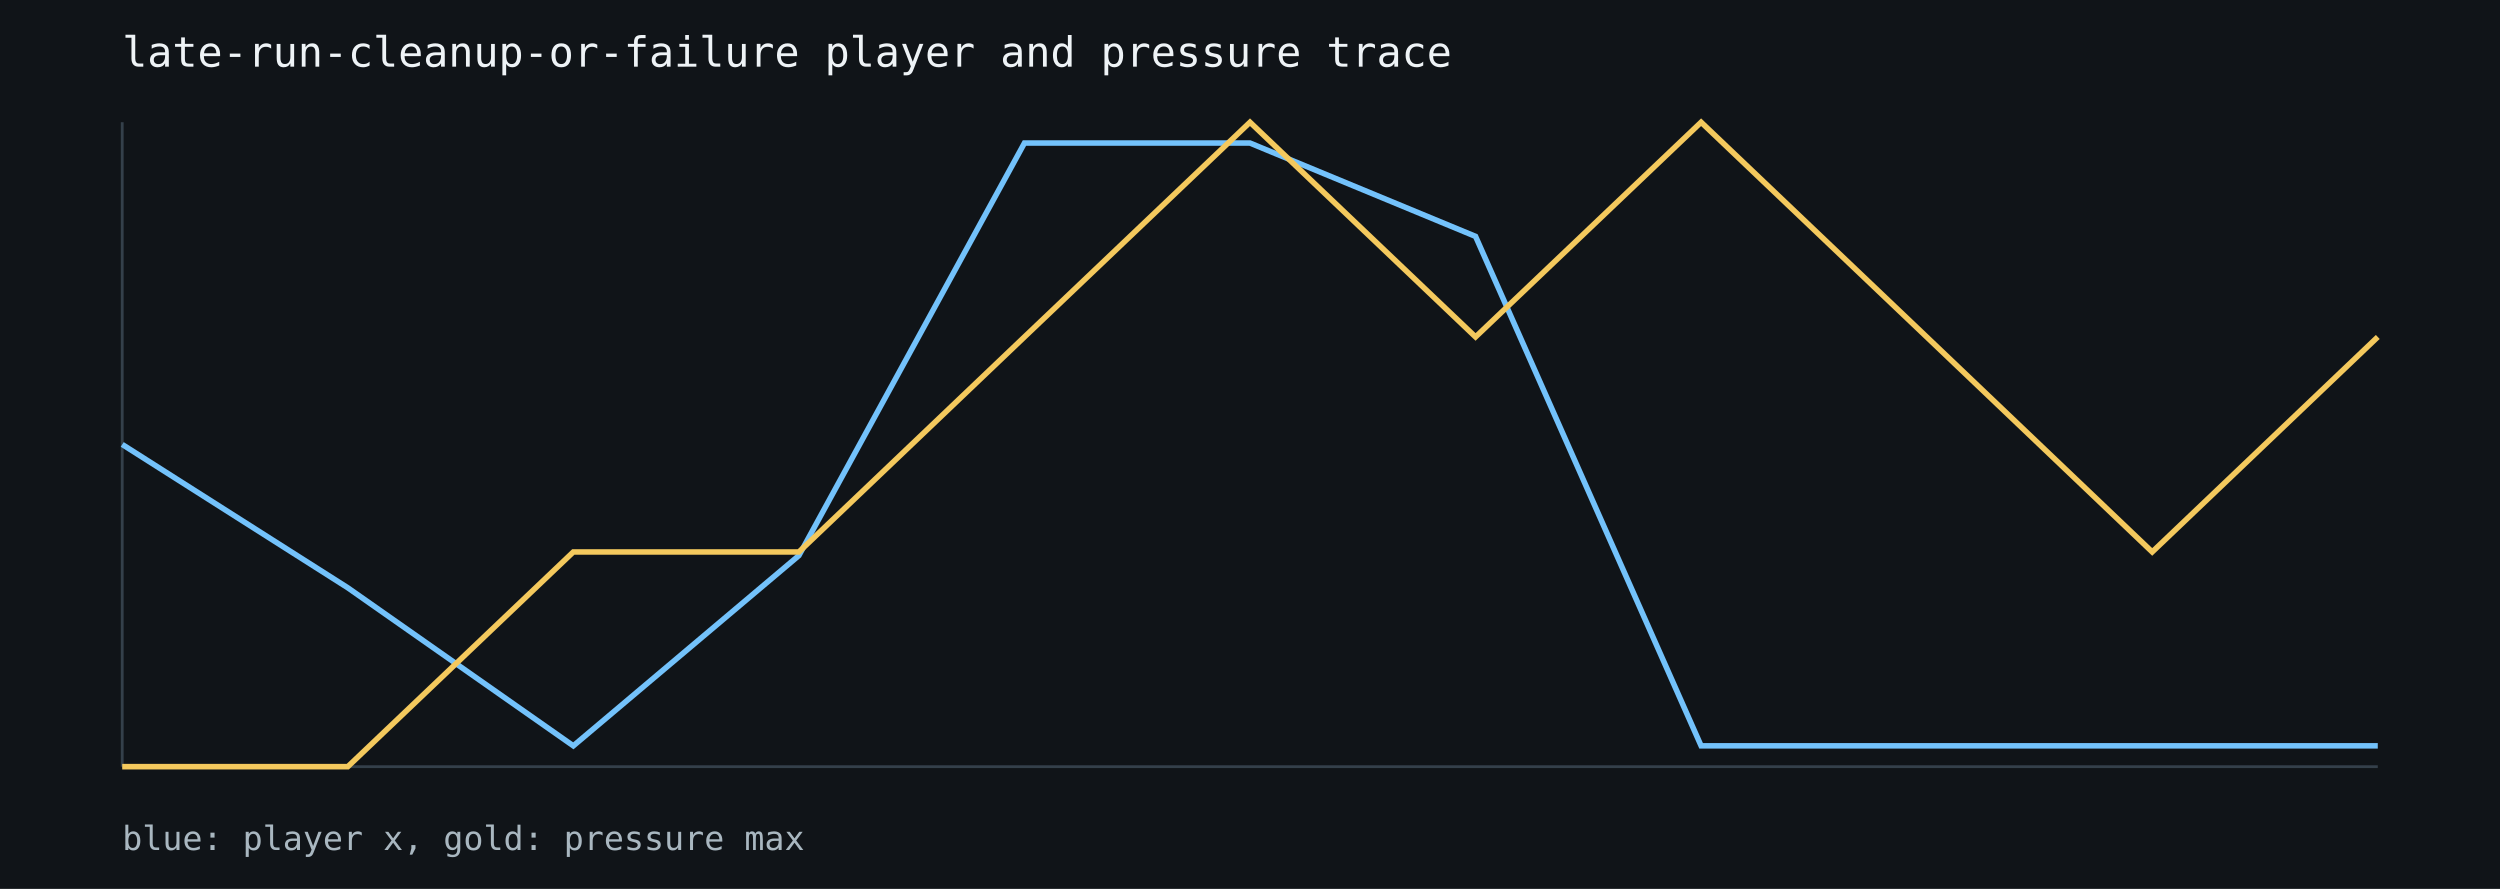
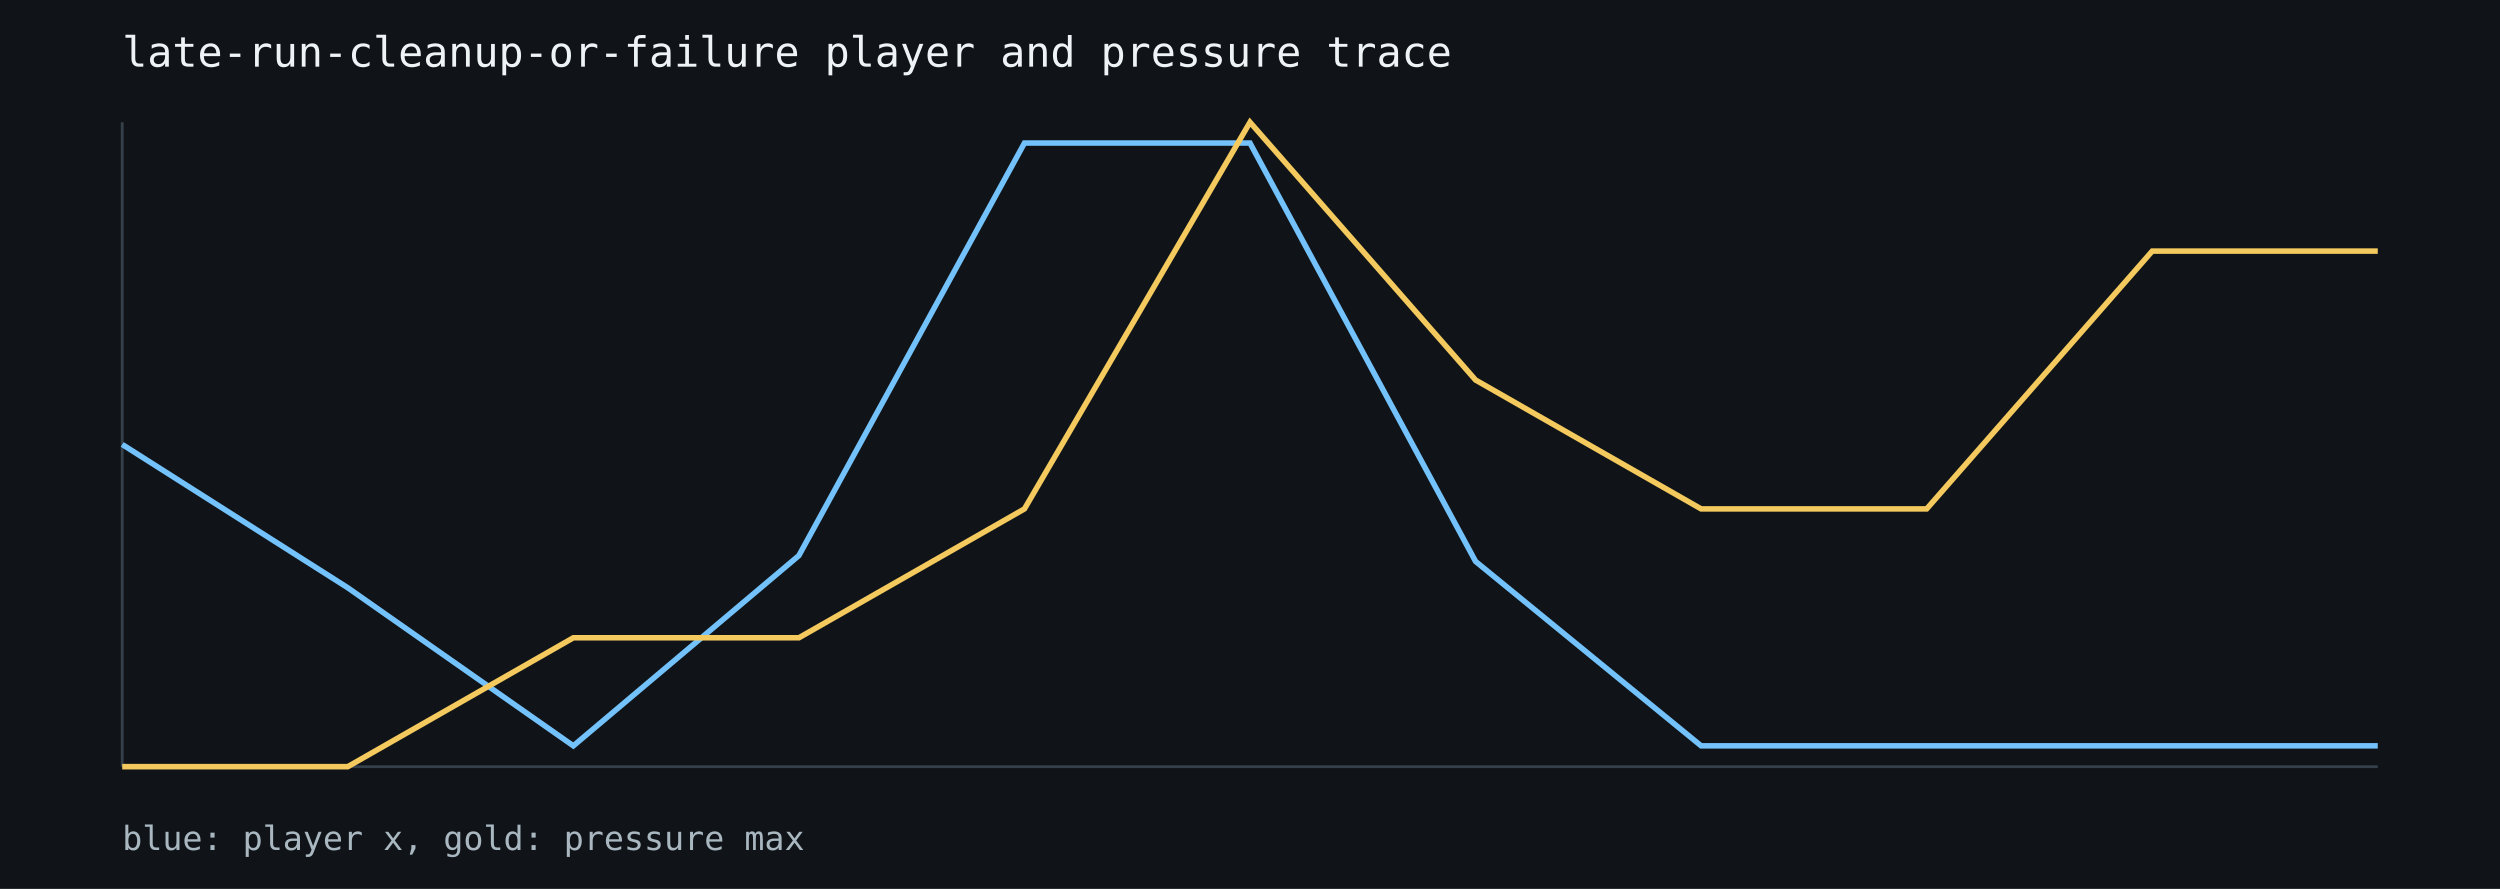
<svg xmlns="http://www.w3.org/2000/svg" width="900" height="320" viewBox="0 0 900 320">
  <rect width="100%" height="100%" fill="#101418" />
  <text x="44" y="24" fill="#eef3f6" font-family="monospace" font-size="15">late-run-cleanup-or-failure player and pressure trace</text>
  <line x1="44" y1="276" x2="856" y2="276" stroke="#34404a" />
  <line x1="44" y1="44" x2="44" y2="276" stroke="#34404a" />
-   <path d="M44.0,160.0 L125.2,211.6 L206.4,268.5 L287.6,200.0 L368.8,51.5 L450.0,51.5 L531.2,85.1 L612.4,268.5 L693.6,268.5 L774.8,268.5 L856.0,268.5" fill="none" stroke="#73c2fb" stroke-width="2" />
-   <path d="M44.0,276.0 L125.2,276.0 L206.4,198.7 L287.6,198.7 L368.8,121.3 L450.0,44.0 L531.2,121.3 L612.4,44.0 L693.6,121.3 L774.8,198.7 L856.0,121.3" fill="none" stroke="#f4c95d" stroke-width="2" />
+   <path d="M44.0,160.0 L125.2,211.6 L206.4,268.5 L287.6,200.0 L368.8,51.5 L450.0,51.5 L531.2,202.1 L612.4,268.5 L693.6,268.5 L774.8,268.5 L856.0,268.5" fill="none" stroke="#73c2fb" stroke-width="2" />
+   <path d="M44.0,276.0 L125.2,276.0 L206.4,229.6 L287.6,229.6 L368.8,183.2 L450.0,44.0 L531.2,136.8 L612.4,183.2 L693.6,183.2 L774.8,90.4 L856.0,90.4" fill="none" stroke="#f4c95d" stroke-width="2" />
  <text x="44" y="306" fill="#a9b7c0" font-family="monospace" font-size="12">blue: player x, gold: pressure max</text>
</svg>
